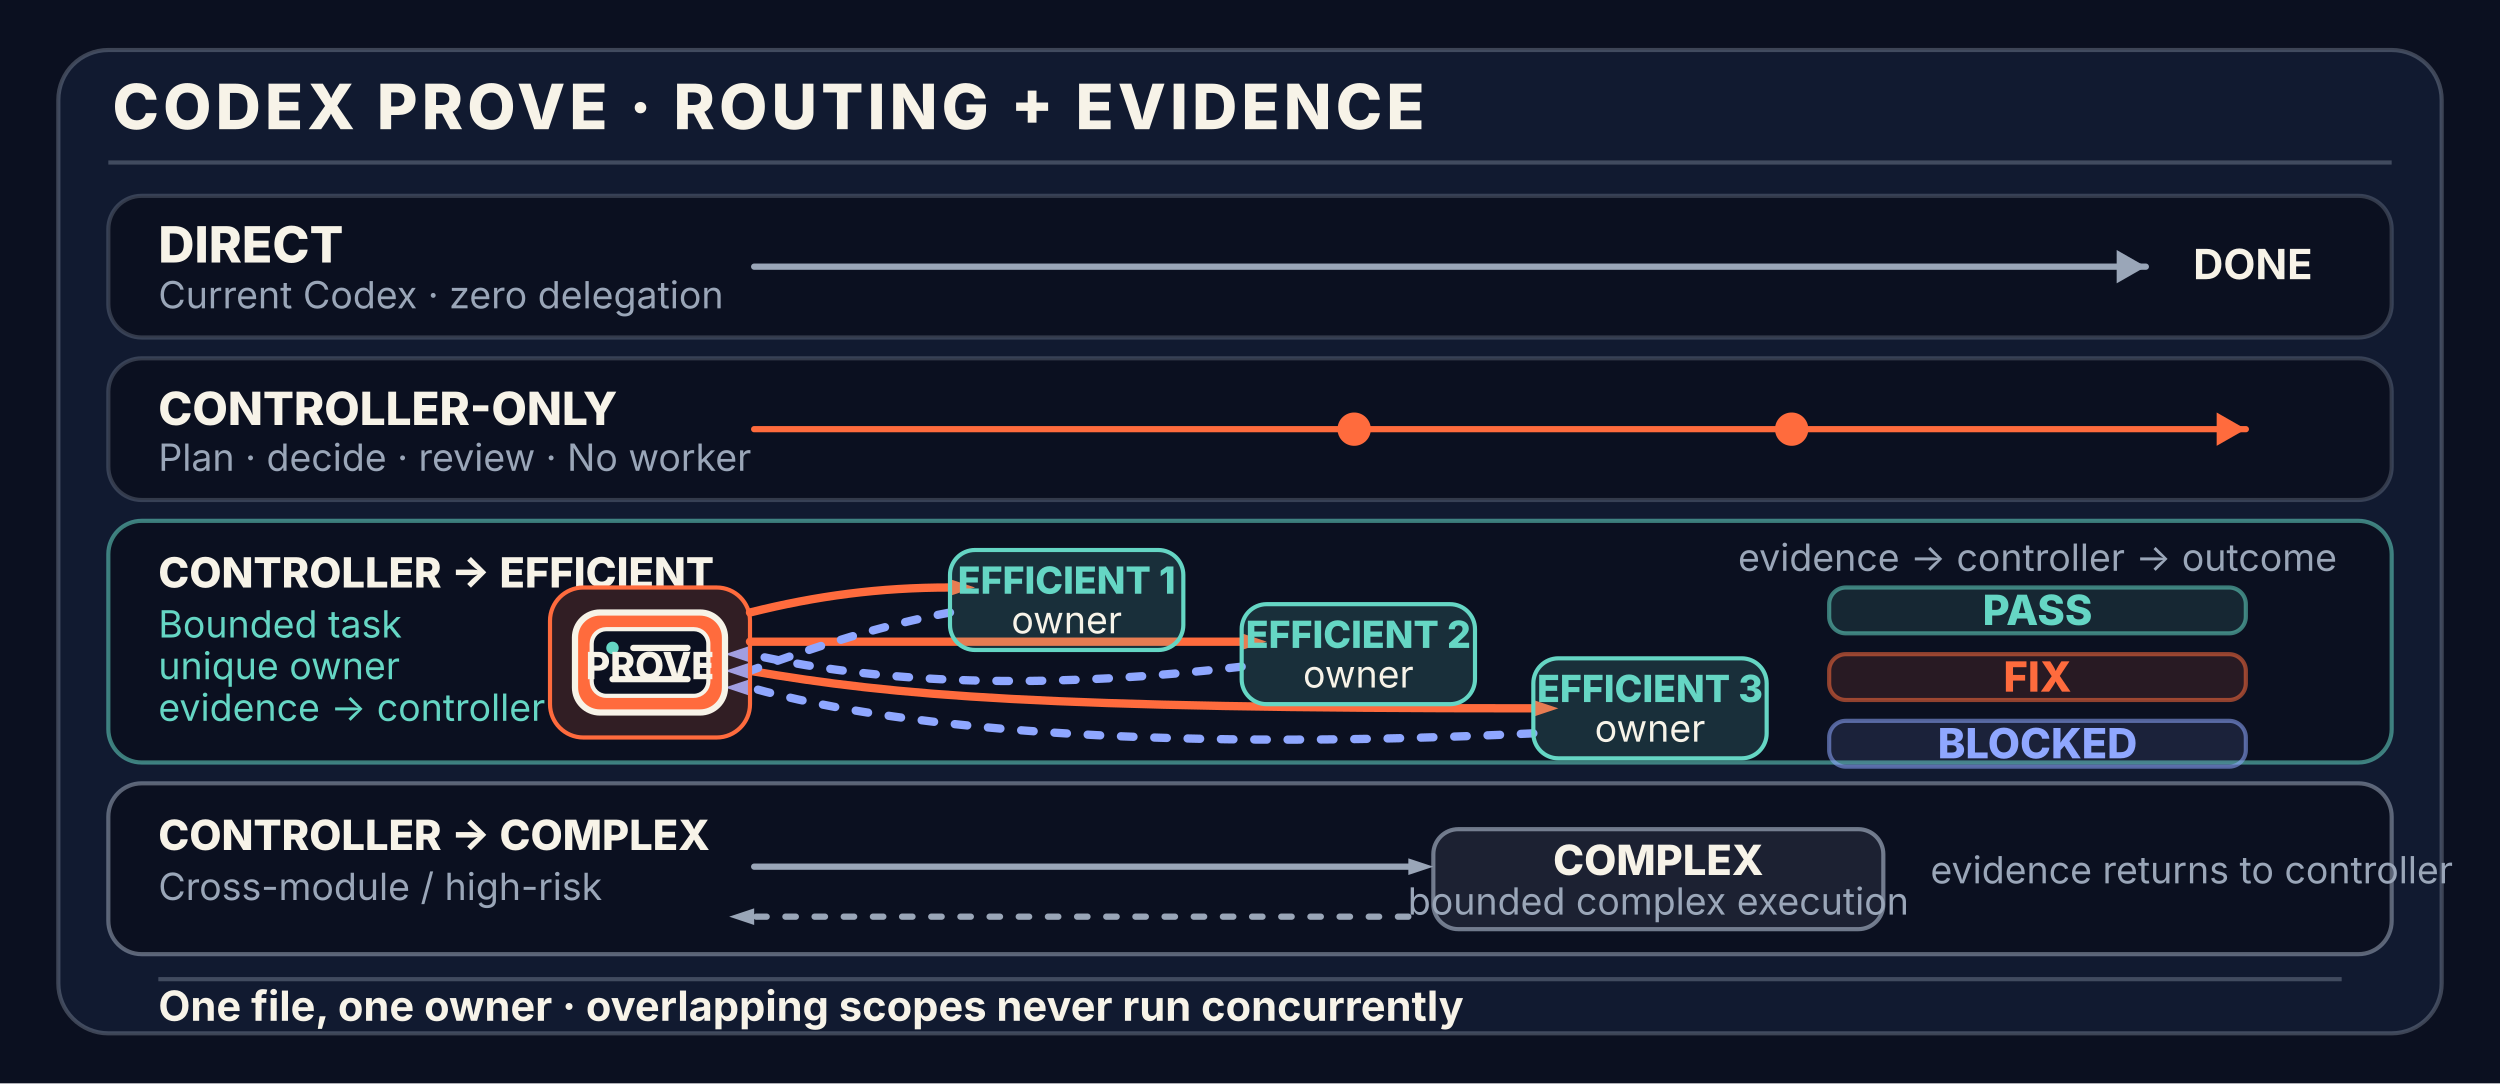
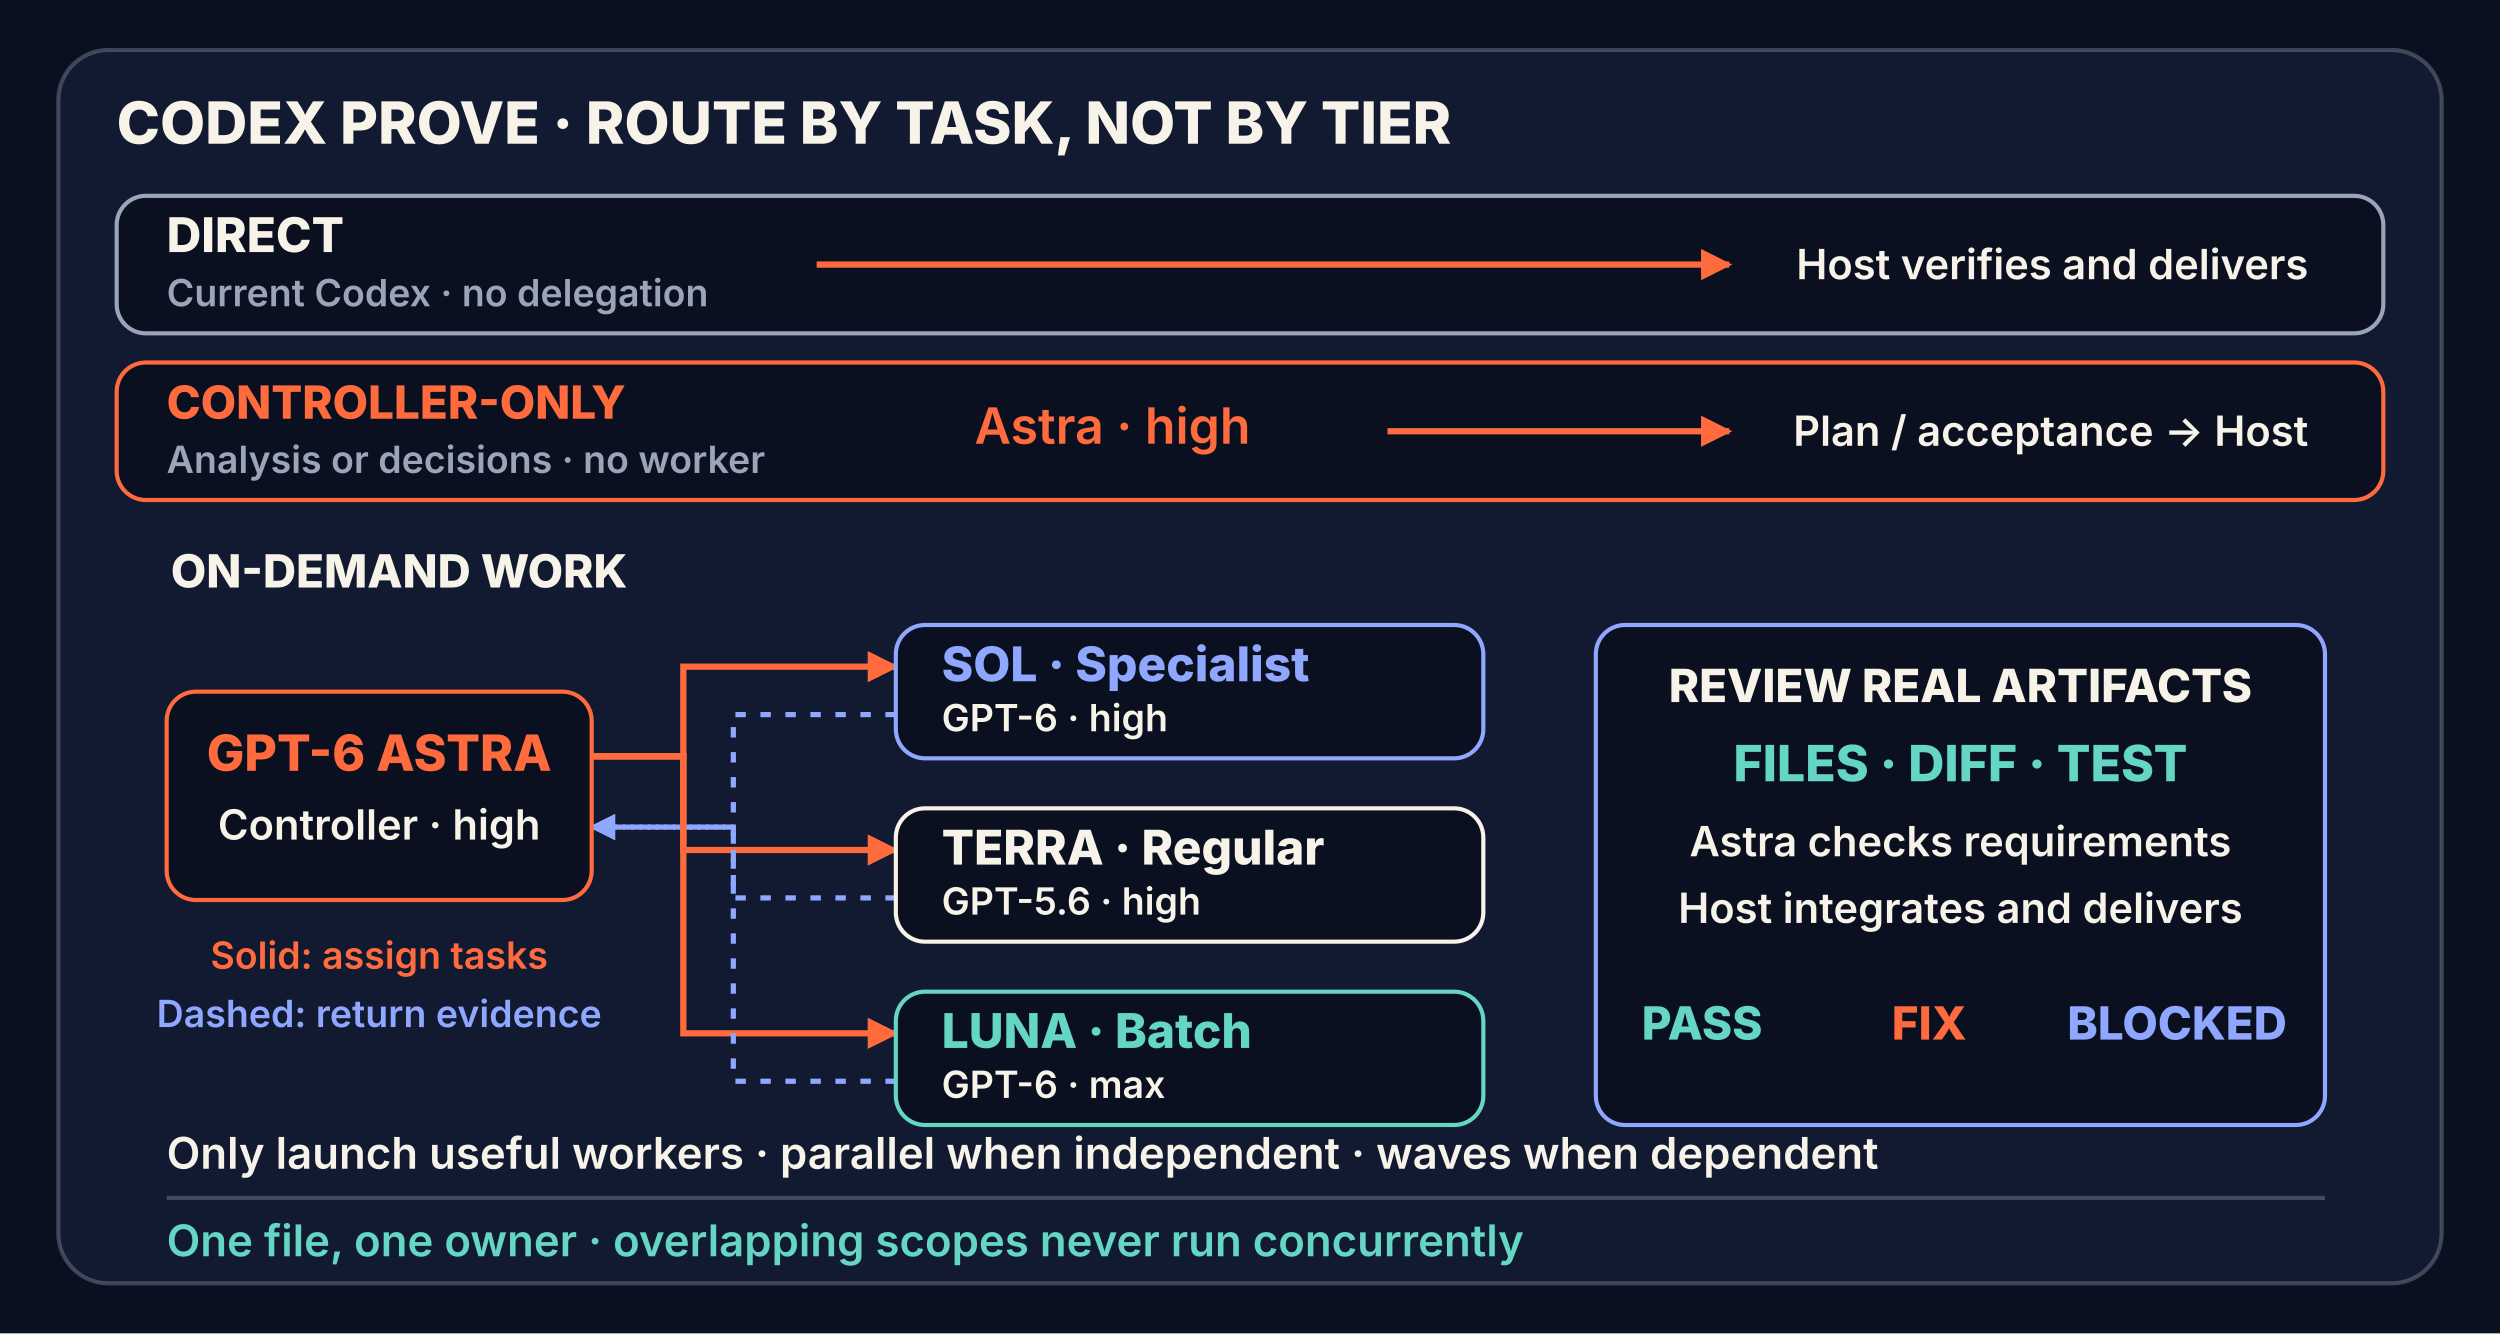
- <svg xmlns="http://www.w3.org/2000/svg" viewBox="0 0 1200 520" font-family="-apple-system, BlinkMacSystemFont, 'Segoe UI', 'PingFang SC', sans-serif" font-size="18">
-   <rect width="1200" height="520" fill="#0B1020" />
-   <rect x="28" y="24" width="1144" height="472" rx="24" fill="#111A30" stroke="#9AA6B8" stroke-opacity="0.35" stroke-width="2" />
-   <text x="54" y="62" fill="#F7F3E8" font-size="30" font-weight="800" letter-spacing="2">CODEX PROVE · ROUTING + EVIDENCE</text>
-   <path d="M52 78H1148" fill="none" stroke="#9AA6B8" stroke-opacity="0.35" stroke-width="2" />
-   <rect x="52" y="94" width="1096" height="68" rx="16" fill="#0B1020" stroke="#9AA6B8" stroke-opacity="0.28" stroke-width="2" />
-   <rect x="52" y="172" width="1096" height="68" rx="16" fill="#0B1020" stroke="#9AA6B8" stroke-opacity="0.28" stroke-width="2" />
-   <rect x="52" y="250" width="1096" height="116" rx="16" fill="#0B1020" stroke="#65D6C4" stroke-opacity="0.55" stroke-width="2" />
-   <rect x="52" y="376" width="1096" height="82" rx="16" fill="#0B1020" stroke="#9AA6B8" stroke-opacity="0.55" stroke-width="2" />
-   <text x="76" y="126" fill="#F7F3E8" font-size="24" font-weight="800">DIRECT</text>
-   <text x="76" y="148" fill="#9AA6B8" font-size="18">Current Codex · zero delegation</text>
-   <path d="M362 128H1030" fill="none" stroke="#9AA6B8" stroke-width="3" stroke-linecap="round" />
-   <path d="M1030 128L1016 120V136Z" fill="#9AA6B8" />
-   <text x="1110" y="134" text-anchor="end" fill="#F7F3E8" font-size="20" font-weight="700">DONE</text>
-   <text x="76" y="204" fill="#F7F3E8" font-size="22" font-weight="800">CONTROLLER-ONLY</text>
-   <text x="76" y="226" fill="#9AA6B8" font-size="18">Plan · decide · review · No worker</text>
-   <path d="M362 206H1078" fill="none" stroke="#FF6B3D" stroke-width="3" stroke-linecap="round" />
-   <circle cx="650" cy="206" r="8" fill="#FF6B3D" />
-   <circle cx="860" cy="206" r="8" fill="#FF6B3D" />
-   <path d="M1078 206L1064 198V214Z" fill="#FF6B3D" />
-   <text x="76" y="282" fill="#F7F3E8" font-size="20" font-weight="800">CONTROLLER → EFFICIENT</text>
-   <text x="76" y="306" fill="#65D6C4" font-size="18">Bounded task</text>
-   <text x="76" y="326" fill="#65D6C4" font-size="18">unique owner</text>
-   <text x="76" y="346" fill="#65D6C4" font-size="18">evidence → controller</text>
-   <g fill="none" stroke="#FF6B3D" stroke-width="4" stroke-linecap="round">
-     <path id="task-path-1" data-flow="task" data-from="prove-controller" data-to="efficient-worker-1" d="M360 294C392 286 422 282 456 282" />
-     <path id="task-path-2" data-flow="task" data-from="prove-controller" data-to="efficient-worker-2" d="M360 308H596" />
-     <path id="task-path-3" data-flow="task" data-from="prove-controller" data-to="efficient-worker-3" d="M360 322C430 334 500 340 736 340" />
+ <svg xmlns="http://www.w3.org/2000/svg" viewBox="0 0 1200 640" font-family="-apple-system, BlinkMacSystemFont, 'Segoe UI', 'PingFang SC', sans-serif" font-size="18">
+   <defs>
+     <marker id="task-arrow" viewBox="0 0 10 10" refX="9" refY="5" markerWidth="5" markerHeight="5" orient="auto">
+       <path d="M0 0L10 5L0 10Z" fill="#FF6B3D" />
+     </marker>
+     <marker id="evidence-arrow" viewBox="0 0 10 10" refX="9" refY="5" markerWidth="5" markerHeight="5" orient="auto">
+       <path d="M0 0L10 5L0 10Z" fill="#8FA7FF" />
+     </marker>
+   </defs>
+   <rect width="1200" height="640" fill="#0B1020" />
+   <rect x="28" y="24" width="1144" height="592" rx="24" fill="#111A30" stroke="#9AA6B8" stroke-opacity="0.35" stroke-width="2" />
+   <text x="56" y="69" text-anchor="start" fill="#F7F3E8" font-size="28" font-weight="800">CODEX PROVE · ROUTE BY TASK, NOT BY TIER</text>
+   <rect x="56" y="94" width="1088" height="66" rx="14" fill="#0B1020" stroke="#9AA6B8" stroke-width="2" />
+   <text x="80" y="121" text-anchor="start" fill="#F7F3E8" font-size="23" font-weight="800">DIRECT</text>
+   <text x="80" y="147" text-anchor="start" fill="#9AA6B8" font-size="18" font-weight="600">Current Codex · no delegation</text>
+   <path d="M392 127H830" fill="none" stroke="#FF6B3D" stroke-width="3" marker-end="url(#task-arrow)" />
+   <text x="1108" y="134" text-anchor="end" fill="#F7F3E8" font-size="20" font-weight="600">Host verifies and delivers</text>
+   <rect x="56" y="174" width="1088" height="66" rx="14" fill="#0B1020" stroke="#FF6B3D" stroke-width="2" />
+   <text x="80" y="201" text-anchor="start" fill="#FF6B3D" font-size="22" font-weight="800">CONTROLLER-ONLY</text>
+   <text x="80" y="227" text-anchor="start" fill="#9AA6B8" font-size="18" font-weight="600">Analysis or decisions · no worker</text>
+   <text x="534" y="213" text-anchor="middle" fill="#FF6B3D" font-size="24" font-weight="600">Astra · high</text>
+   <path d="M666 207H830" fill="none" stroke="#FF6B3D" stroke-width="3" marker-end="url(#task-arrow)" />
+   <text x="1108" y="214" text-anchor="end" fill="#F7F3E8" font-size="20" font-weight="600">Plan / acceptance → Host</text>
+   <text x="82" y="282" text-anchor="start" fill="#F7F3E8" font-size="22" font-weight="800">ON-DEMAND WORK</text>
+   <path id="task-path-1" data-flow="task" data-from="prove-controller" data-to="prove-specialist-worker" d="M284 363H328V320H430" fill="none" stroke="#FF6B3D" stroke-width="3" marker-end="url(#task-arrow)" />
+   <path id="evidence-path-1" data-flow="evidence" data-from="prove-specialist-worker" data-to="prove-controller" d="M430 343H352V397H284" fill="none" stroke="#8FA7FF" stroke-width="2.5" stroke-dasharray="5 7" marker-end="url(#evidence-arrow)" />
+   <path id="task-path-2" data-flow="task" data-from="prove-controller" data-to="prove-complex-worker" d="M284 363H328V408H430" fill="none" stroke="#FF6B3D" stroke-width="3" marker-end="url(#task-arrow)" />
+   <path id="evidence-path-2" data-flow="evidence" data-from="prove-complex-worker" data-to="prove-controller" d="M430 431H352V397H284" fill="none" stroke="#8FA7FF" stroke-width="2.5" stroke-dasharray="5 7" marker-end="url(#evidence-arrow)" />
+   <path id="task-path-3" data-flow="task" data-from="prove-controller" data-to="prove-efficient-worker" d="M284 363H328V496H430" fill="none" stroke="#FF6B3D" stroke-width="3" marker-end="url(#task-arrow)" />
+   <path id="evidence-path-3" data-flow="evidence" data-from="prove-efficient-worker" data-to="prove-controller" d="M430 519H352V397H284" fill="none" stroke="#8FA7FF" stroke-width="2.5" stroke-dasharray="5 7" marker-end="url(#evidence-arrow)" />
+   <g id="prove-controller" data-model="gpt-6-astra">
+     <rect x="80" y="332" width="204" height="100" rx="14" fill="#0B1020" stroke="#FF6B3D" stroke-width="2" />
+     <text x="182" y="370" text-anchor="middle" fill="#FF6B3D" font-size="24" font-weight="800">GPT-6 ASTRA</text>
+     <text x="182" y="403" text-anchor="middle" fill="#F7F3E8" font-size="20" font-weight="600">Controller · high</text>
  </g>
-   <g fill="none" stroke="#8FA7FF" stroke-width="4" stroke-dasharray="6 10" stroke-linecap="round">
-     <path id="evidence-path-1" data-flow="evidence" data-from="efficient-worker-1" data-to="prove-controller" d="M456 294C424 300 392 310 360 322" />
-     <path id="evidence-path-2" data-flow="evidence" data-from="efficient-worker-2" data-to="prove-controller" d="M596 320C512 330 430 330 360 314" />
-     <path id="evidence-path-3" data-flow="evidence" data-from="efficient-worker-3" data-to="prove-controller" d="M736 352C570 360 438 352 360 330" />
+   <g id="prove-specialist-worker" data-model="gpt-6-sol">
+     <rect x="430" y="300" width="282" height="64" rx="14" fill="#0B1020" stroke="#8FA7FF" stroke-width="2" />
+     <text x="452" y="327" text-anchor="start" fill="#8FA7FF" font-size="23" font-weight="800">SOL · Specialist</text>
+     <text x="452" y="351" text-anchor="start" fill="#F7F3E8" font-size="18" font-weight="600">GPT-6 · high</text>
  </g>
-   <g fill="#FF6B3D">
-     <path d="M456 278L468 282L456 286Z" />
-     <path d="M596 304L608 308L596 312Z" />
-     <path d="M736 336L748 340L736 344Z" />
+   <g id="prove-complex-worker" data-model="gpt-5.6-terra">
+     <rect x="430" y="388" width="282" height="64" rx="14" fill="#0B1020" stroke="#F7F3E8" stroke-width="2" />
+     <text x="452" y="415" text-anchor="start" fill="#F7F3E8" font-size="23" font-weight="800">TERRA · Regular</text>
+     <text x="452" y="439" text-anchor="start" fill="#F7F3E8" font-size="18" font-weight="600">GPT-5.6 · high</text>
  </g>
-   <g fill="#8FA7FF">
-     <path d="M360 318L348 322L360 326Z" />
-     <path d="M360 310L348 314L360 318Z" />
-     <path d="M360 326L348 330L360 334Z" />
+   <g id="prove-efficient-worker" data-model="gpt-6-luna">
+     <rect x="430" y="476" width="282" height="64" rx="14" fill="#0B1020" stroke="#65D6C4" stroke-width="2" />
+     <text x="452" y="503" text-anchor="start" fill="#65D6C4" font-size="23" font-weight="800">LUNA · Batch</text>
+     <text x="452" y="527" text-anchor="start" fill="#F7F3E8" font-size="18" font-weight="600">GPT-6 · max</text>
  </g>
-   <g id="prove-controller">
-     <rect x="264" y="282" width="96" height="72" rx="16" fill="#FF6B3D" fill-opacity="0.16" stroke="#FF6B3D" stroke-width="2" />
-     <rect x="276" y="294" width="72" height="48" rx="12" fill="#FF6B3D" stroke="#F7F3E8" stroke-width="3" />
-     <rect x="284" y="302" width="56" height="32" rx="7" fill="#0B1020" stroke="#F7F3E8" stroke-width="2" />
-     <circle cx="294" cy="311" r="3" fill="#65D6C4" />
-     <path d="M304 311H330M294 326H330" stroke="#F7F3E8" stroke-width="3" stroke-linecap="round" />
-     <text x="312" y="326" text-anchor="middle" fill="#F7F3E8" font-size="18" font-weight="800">PROVE</text>
-   </g>
-   <g id="efficient-worker-1">
-     <rect x="456" y="264" width="112" height="48" rx="12" fill="#65D6C4" fill-opacity="0.16" stroke="#65D6C4" stroke-width="2" />
-     <text x="512" y="285" text-anchor="middle" fill="#65D6C4" font-size="18" font-weight="800">EFFICIENT 1</text>
-     <text x="512" y="304" text-anchor="middle" fill="#F7F3E8" font-size="18">owner</text>
-   </g>
-   <g id="efficient-worker-2">
-     <rect x="596" y="290" width="112" height="48" rx="12" fill="#65D6C4" fill-opacity="0.16" stroke="#65D6C4" stroke-width="2" />
-     <text x="652" y="311" text-anchor="middle" fill="#65D6C4" font-size="18" font-weight="800">EFFICIENT 2</text>
-     <text x="652" y="330" text-anchor="middle" fill="#F7F3E8" font-size="18">owner</text>
-   </g>
-   <g id="efficient-worker-3">
-     <rect x="736" y="316" width="112" height="48" rx="12" fill="#65D6C4" fill-opacity="0.16" stroke="#65D6C4" stroke-width="2" />
-     <text x="792" y="337" text-anchor="middle" fill="#65D6C4" font-size="18" font-weight="800">EFFICIENT 3</text>
-     <text x="792" y="356" text-anchor="middle" fill="#F7F3E8" font-size="18">owner</text>
-   </g>
-   <text x="978" y="274" text-anchor="middle" fill="#9AA6B8" font-size="18">evidence → controller → outcome</text>
-   <rect x="878" y="282" width="200" height="22" rx="8" fill="#65D6C4" fill-opacity="0.12" stroke="#65D6C4" stroke-opacity="0.55" stroke-width="2" />
-   <rect x="878" y="314" width="200" height="22" rx="8" fill="#FF6B3D" fill-opacity="0.12" stroke="#FF6B3D" stroke-opacity="0.55" stroke-width="2" />
-   <rect x="878" y="346" width="200" height="22" rx="8" fill="#8FA7FF" fill-opacity="0.12" stroke="#8FA7FF" stroke-opacity="0.55" stroke-width="2" />
-   <text x="978" y="300" text-anchor="middle" fill="#65D6C4" font-size="20" font-weight="800">PASS</text>
-   <text x="978" y="332" text-anchor="middle" fill="#FF6B3D" font-size="20" font-weight="800">FIX</text>
-   <text x="978" y="364" text-anchor="middle" fill="#8FA7FF" font-size="20" font-weight="800">BLOCKED</text>
-   <text x="76" y="408" fill="#F7F3E8" font-size="20" font-weight="800">CONTROLLER → COMPLEX</text>
-   <text x="76" y="432" fill="#9AA6B8" font-size="18">Cross-module / high-risk</text>
-   <path id="complex-task-orbit" data-tier="complex" d="M362 416H676" fill="none" stroke="#9AA6B8" stroke-width="3" stroke-linecap="round" />
-   <path id="complex-evidence-orbit" data-tier="complex" d="M676 440H362" fill="none" stroke="#9AA6B8" stroke-width="3" stroke-dasharray="5 9" stroke-linecap="round" />
-   <path d="M676 412L688 416L676 420Z" fill="#9AA6B8" />
-   <path d="M362 436L350 440L362 444Z" fill="#9AA6B8" />
-   <g id="complex-worker">
-     <rect x="688" y="398" width="216" height="48" rx="12" fill="#9AA6B8" fill-opacity="0.12" stroke="#9AA6B8" stroke-opacity="0.7" stroke-width="2" />
-     <text x="796" y="420" text-anchor="middle" fill="#F7F3E8" font-size="20" font-weight="800">COMPLEX</text>
-     <text x="796" y="439" text-anchor="middle" fill="#9AA6B8" font-size="18">bounded complex execution</text>
-   </g>
-   <text x="1052" y="424" text-anchor="middle" fill="#9AA6B8" font-size="18">evidence returns to controller</text>
-   <path d="M76 470H1124" fill="none" stroke="#9AA6B8" stroke-opacity="0.35" stroke-width="2" />
-   <text x="76" y="490" fill="#F7F3E8" font-size="20" font-weight="700">One file, one owner · overlapping scopes never run concurrently</text>
+   <text x="182" y="465" text-anchor="middle" fill="#FF6B3D" font-size="18" font-weight="600">Solid: assign tasks</text>
+   <text x="182" y="493" text-anchor="middle" fill="#8FA7FF" font-size="18" font-weight="600">Dashed: return evidence</text>
+   <rect x="766" y="300" width="350" height="240" rx="14" fill="#0B1020" stroke="#8FA7FF" stroke-width="2" />
+   <text x="941" y="337" text-anchor="middle" fill="#F7F3E8" font-size="22" font-weight="800">REVIEW REAL ARTIFACTS</text>
+   <text x="941" y="375" text-anchor="middle" fill="#65D6C4" font-size="24" font-weight="800">FILES · DIFF · TEST</text>
+   <text x="941" y="411" text-anchor="middle" fill="#F7F3E8" font-size="20" font-weight="600">Astra checks requirements</text>
+   <text x="941" y="443" text-anchor="middle" fill="#F7F3E8" font-size="20" font-weight="600">Host integrates and delivers</text>
+   <text x="817" y="499" text-anchor="middle" fill="#65D6C4" font-size="22" font-weight="800">PASS</text>
+   <text x="926" y="499" text-anchor="middle" fill="#FF6B3D" font-size="22" font-weight="800">FIX</text>
+   <text x="1045" y="499" text-anchor="middle" fill="#8FA7FF" font-size="22" font-weight="800">BLOCKED</text>
+   <text x="80" y="561" text-anchor="start" fill="#F7F3E8" font-size="21" font-weight="600">Only launch useful workers · parallel when independent · waves when dependent</text>
+   <path d="M80 575H1116" stroke="#9AA6B8" stroke-opacity="0.35" stroke-width="2" />
+   <text x="80" y="603" text-anchor="start" fill="#65D6C4" font-size="21" font-weight="600">One file, one owner · overlapping scopes never run concurrently</text>
</svg>
